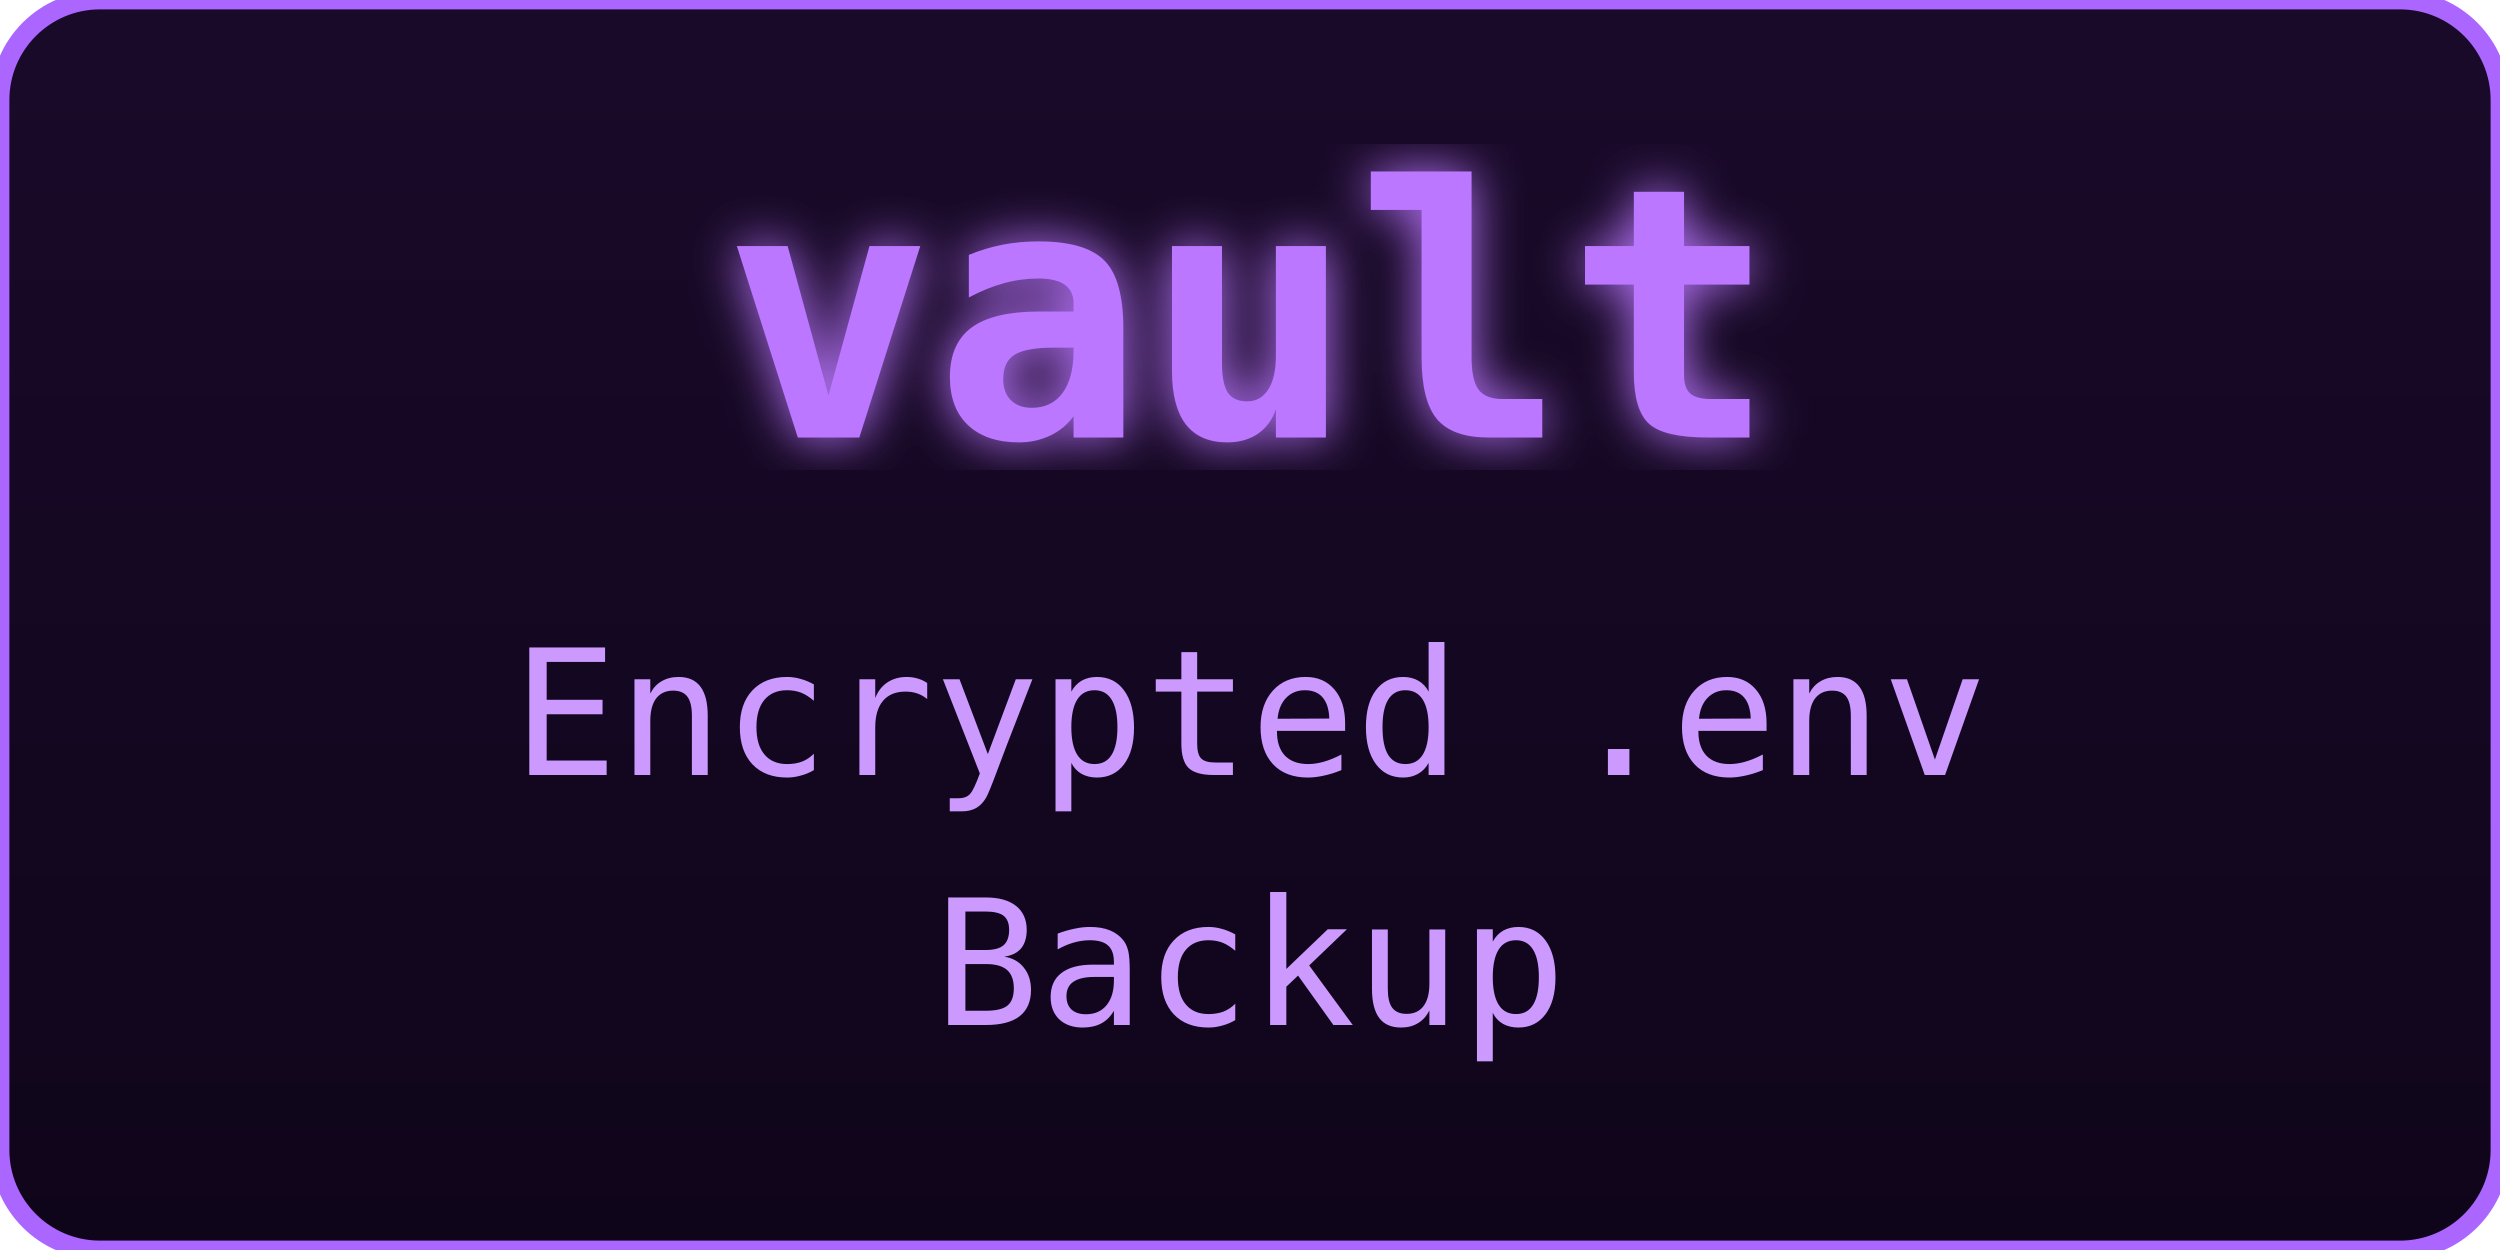
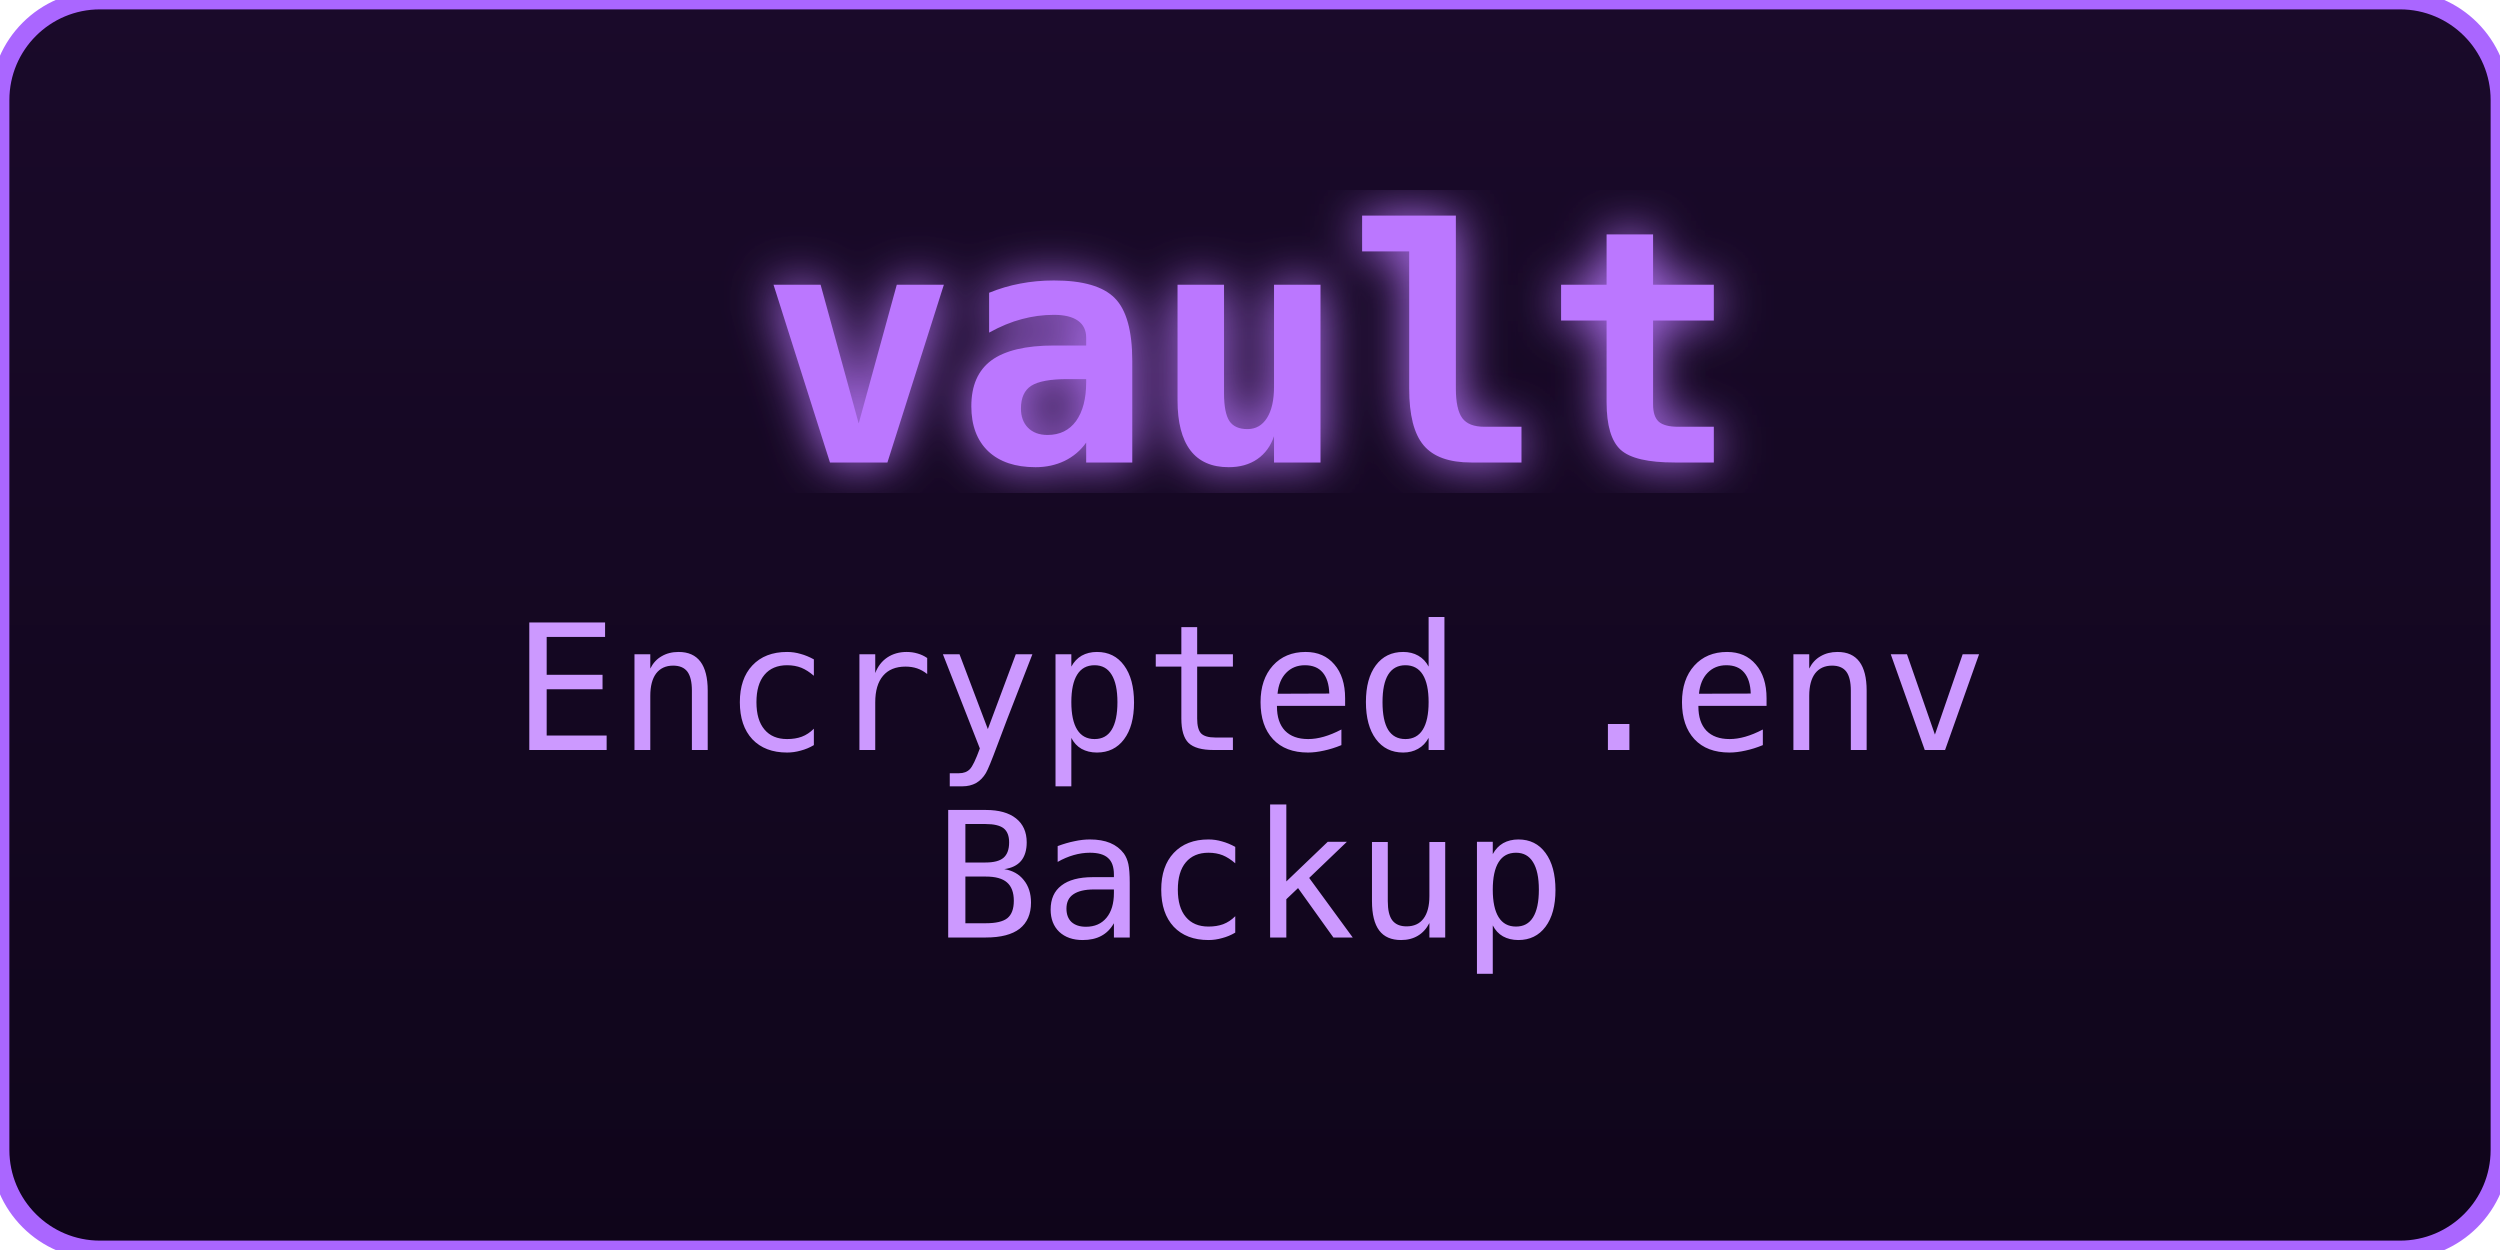
- <svg xmlns="http://www.w3.org/2000/svg" width="200" height="100" viewBox="0 0 200 100">
+ <svg xmlns="http://www.w3.org/2000/svg" width="200" height="100">
  <defs>
    <filter id="glow">
      <feGaussianBlur stdDeviation="2" result="coloredBlur" />
      <feMerge>
        <feMergeNode in="coloredBlur" />
        <feMergeNode in="SourceGraphic" />
      </feMerge>
    </filter>
    <linearGradient id="bg" x1="0%" y1="0%" x2="0%" y2="100%">
      <stop offset="0%" style="stop-color:#1a0a2a" />
      <stop offset="100%" style="stop-color:#0f051a" />
    </linearGradient>
  </defs>
  <rect width="200" height="100" rx="8" fill="url(#bg)" stroke="#aa66ff" stroke-width="1.5" />
-   <text x="100" y="35" font-family="monospace" font-size="28" font-weight="bold" fill="#bb77ff" text-anchor="middle" filter="url(#glow)">vault</text>
-   <text x="100" y="62" font-family="monospace" font-size="14" fill="#cc99ff" text-anchor="middle">Encrypted .env</text>
-   <text x="100" y="82" font-family="monospace" font-size="14" fill="#cc99ff" text-anchor="middle">Backup</text>
+   <text x="100" y="37" font-family="monospace" font-size="26" font-weight="bold" fill="#bb77ff" text-anchor="middle" filter="url(#glow)">vault</text>
+   <text x="100" y="60" font-family="monospace" font-size="14" fill="#cc99ff" text-anchor="middle">Encrypted .env</text>
+   <text x="100" y="75" font-family="monospace" font-size="14" fill="#cc99ff" text-anchor="middle">Backup</text>
</svg>
